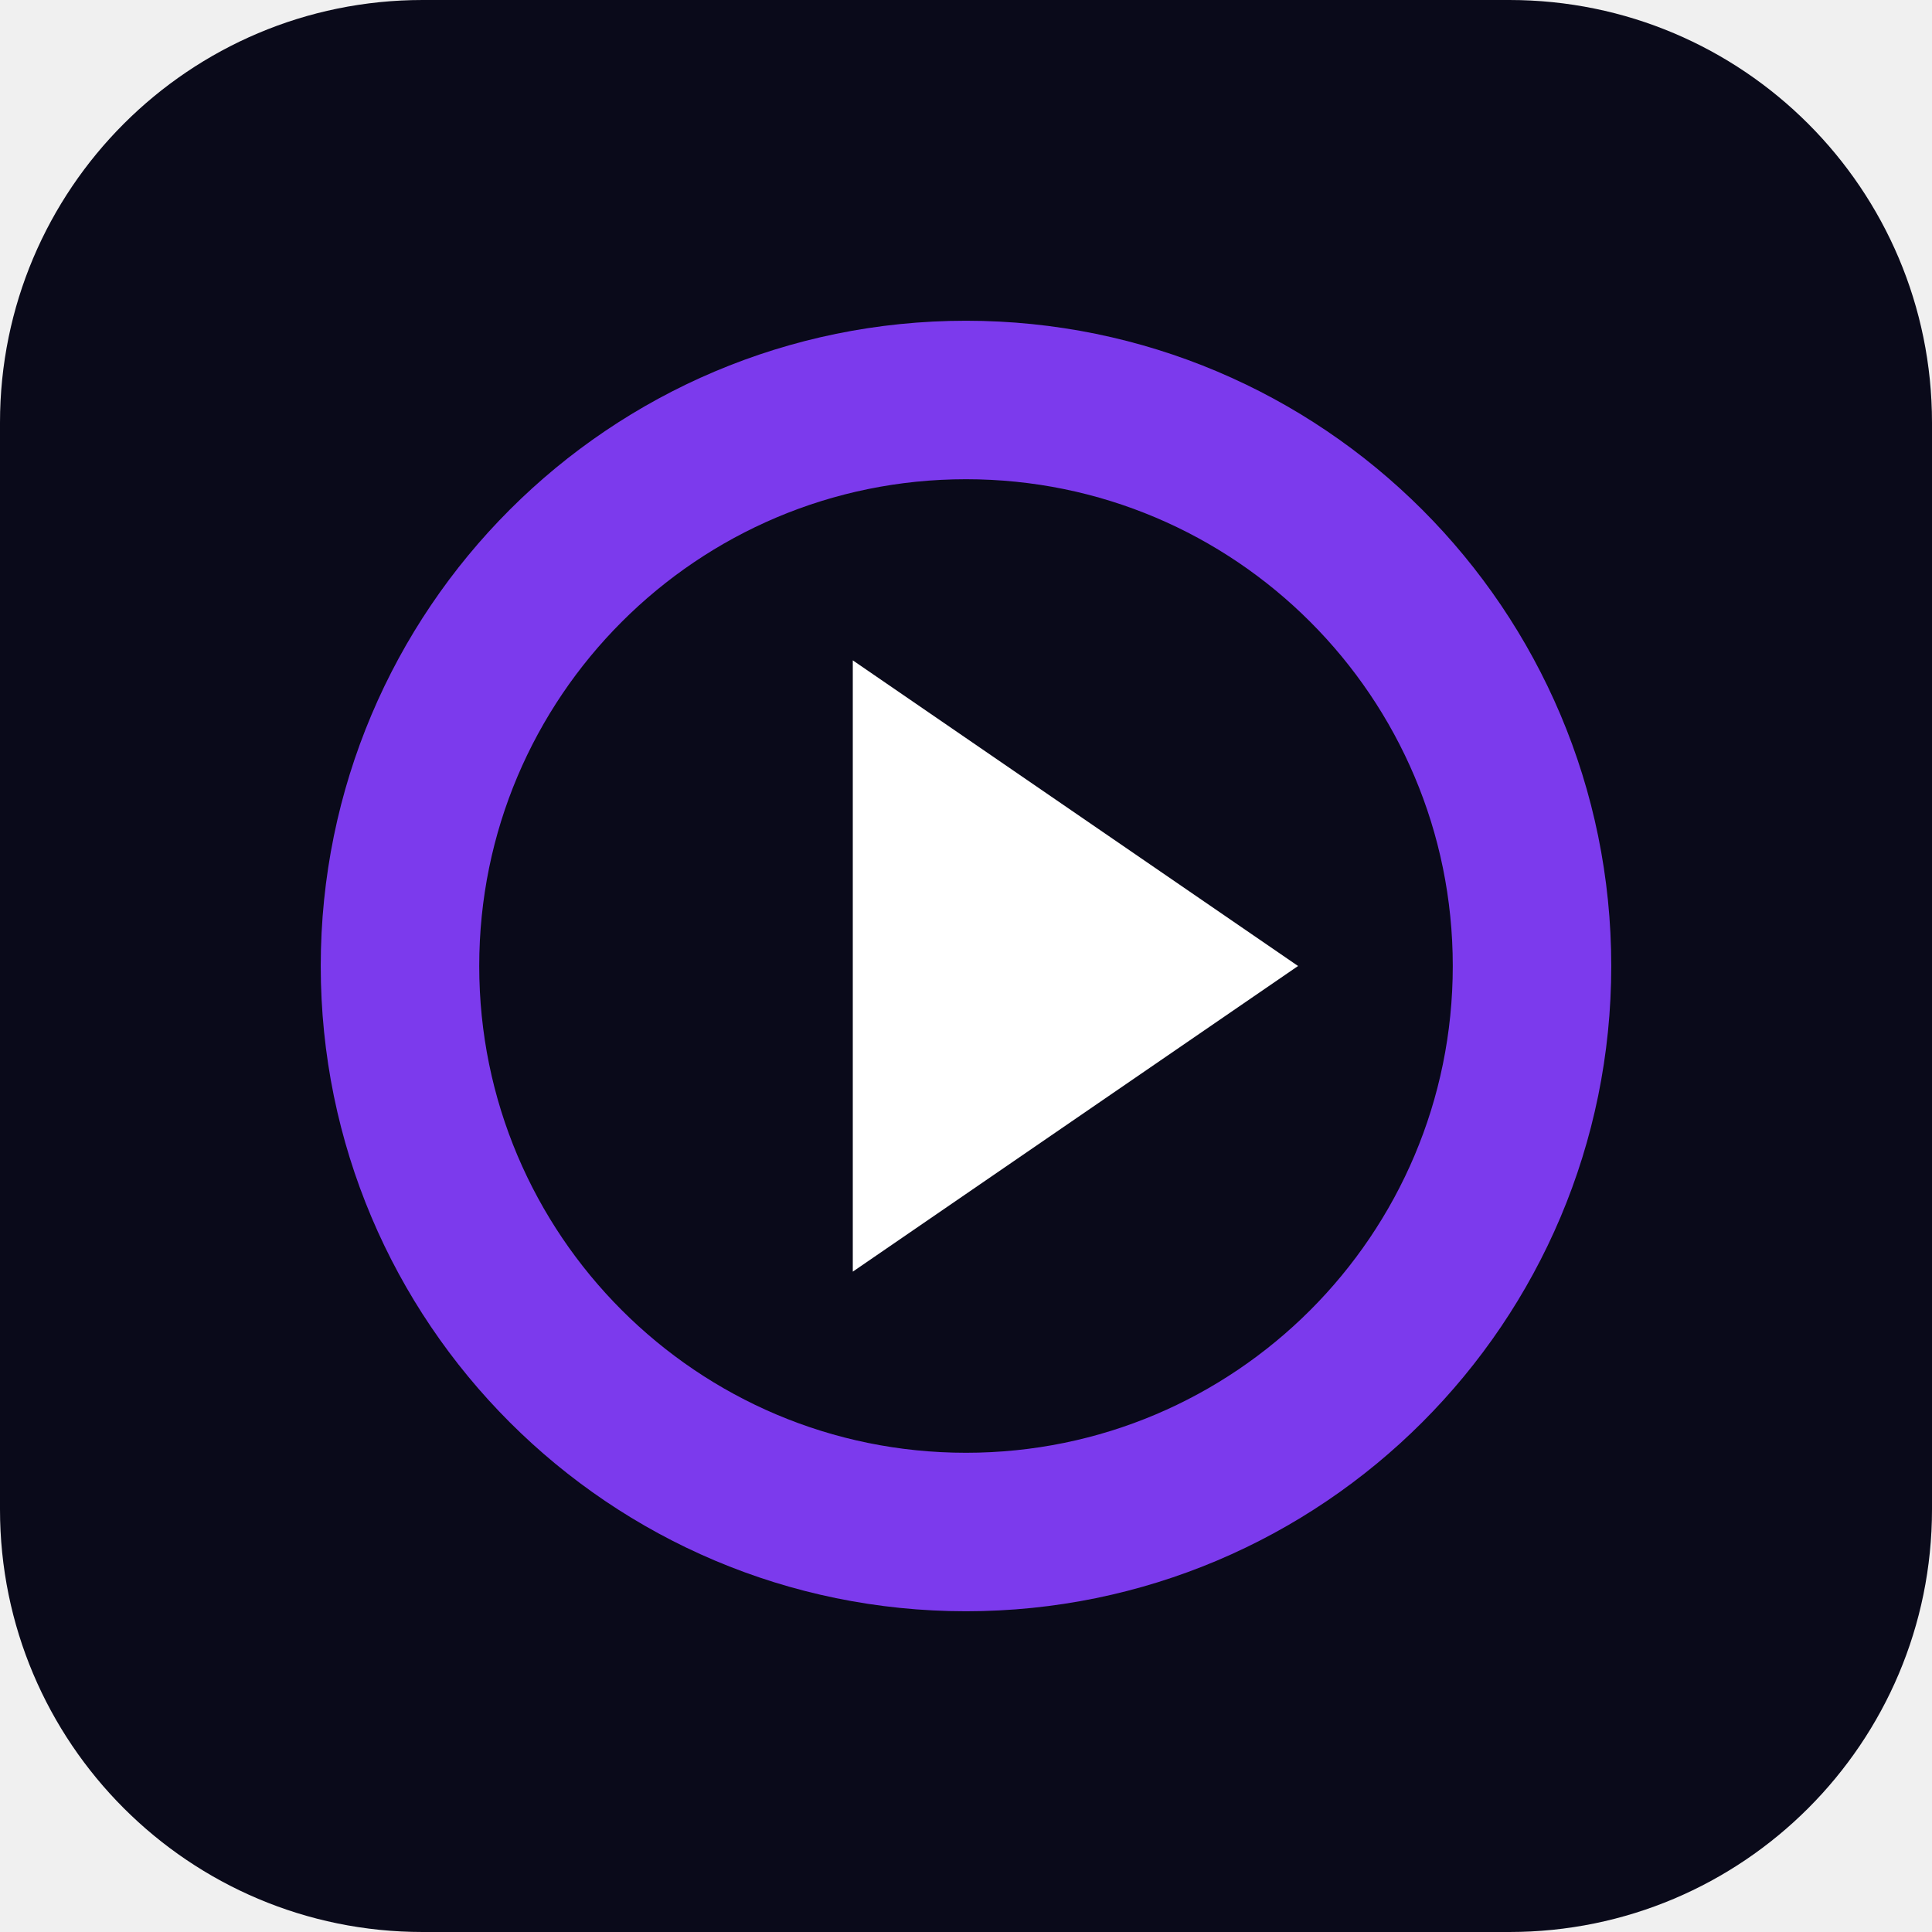
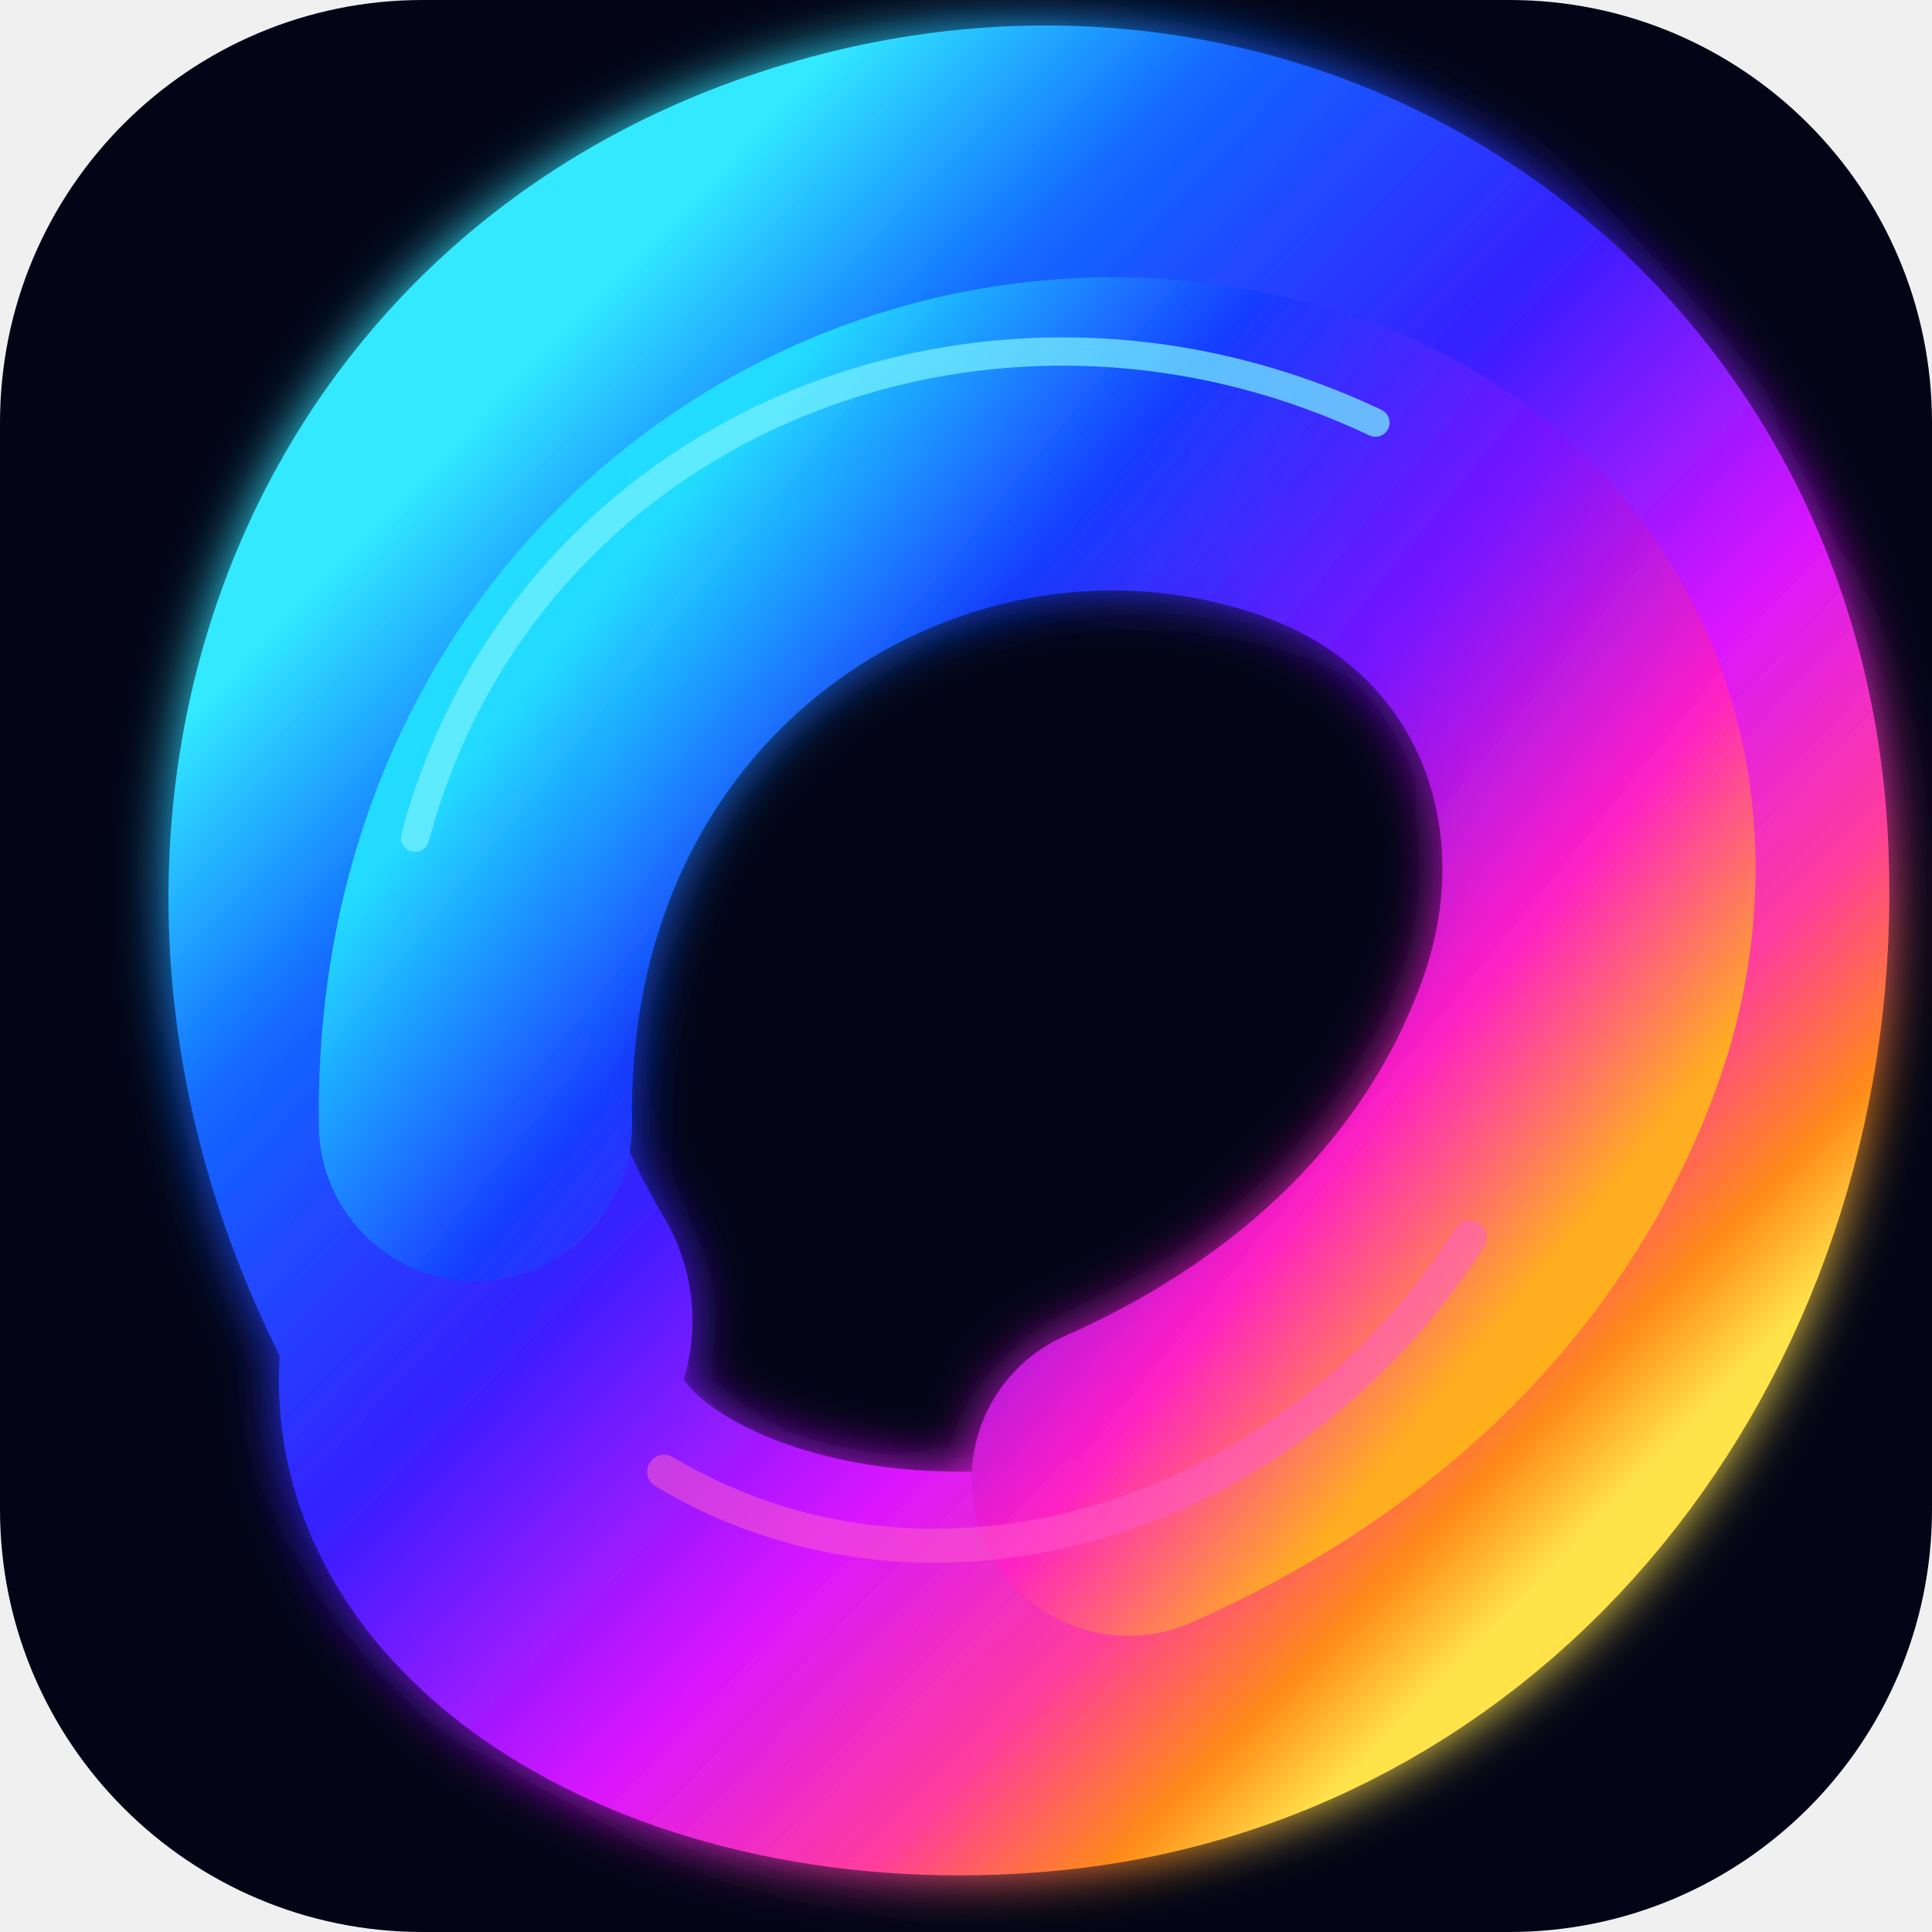
- <svg xmlns="http://www.w3.org/2000/svg" viewBox="0 0 512 512">
-   <rect width="512" height="512" rx="112" fill="#0a0a1a" />
-   <circle cx="256" cy="256" r="150" fill="none" stroke="#7C3AED" stroke-width="42" />
-   <path d="M226 175l118 81-118 81z" fill="#fff" />
+ <svg xmlns="http://www.w3.org/2000/svg" viewBox="0 0 1024 1024" role="img" aria-labelledby="title desc">
+   <defs>
+     <linearGradient id="brand" x1="0.12" y1="0.1" x2="0.9" y2="0.92">
+       <stop offset="0" stop-color="#31E9FF" />
+       <stop offset=".18" stop-color="#1267FF" />
+       <stop offset=".42" stop-color="#3520FF" />
+       <stop offset=".66" stop-color="#D916FF" />
+       <stop offset=".82" stop-color="#FF3C9E" />
+       <stop offset=".93" stop-color="#FF8A19" />
+       <stop offset="1" stop-color="#FFE34A" />
+     </linearGradient>
+     <linearGradient id="front" x1="0.08" y1="0.2" x2="0.92" y2="0.84">
+       <stop offset="0" stop-color="#22DFFF" />
+       <stop offset=".28" stop-color="#173BFF" />
+       <stop offset=".56" stop-color="#7A13FF" />
+       <stop offset=".8" stop-color="#FF20C5" />
+       <stop offset="1" stop-color="#FFB11E" />
+     </linearGradient>
+     <filter id="glow" x="-35%" y="-35%" width="170%" height="170%">
+       <feGaussianBlur stdDeviation="14" result="b" />
+       <feMerge>
+         <feMergeNode in="b" />
+         <feMergeNode in="SourceGraphic" />
+       </feMerge>
+     </filter>
+   </defs>
+   <rect width="1024" height="1024" rx="224" fill="#030516" />
+   <g fill="none" stroke-linecap="round" stroke-linejoin="round" filter="url(#glow)">
+     <path d="M260 700 C130 480 205 220 430 142 C660 62 885 214 894 454 C903 672 760 865 550 885 C372 902 225 808 260 700" stroke="url(#brand)" stroke-width="214" />
+     <path d="M252 596 C248 327 486 179 690 246 C823 289 879 425 830 553 C787 666 696 741 598 784" stroke="url(#front)" stroke-width="166" opacity=".96" />
+     <path d="M352 780 C492 864 681 809 779 656" stroke="#FF5BCB" stroke-width="18" opacity=".52" />
+     <path d="M220 444 C278 226 522 126 729 224" stroke="#77F1FF" stroke-width="15" opacity=".72" />
+   </g>
</svg>
